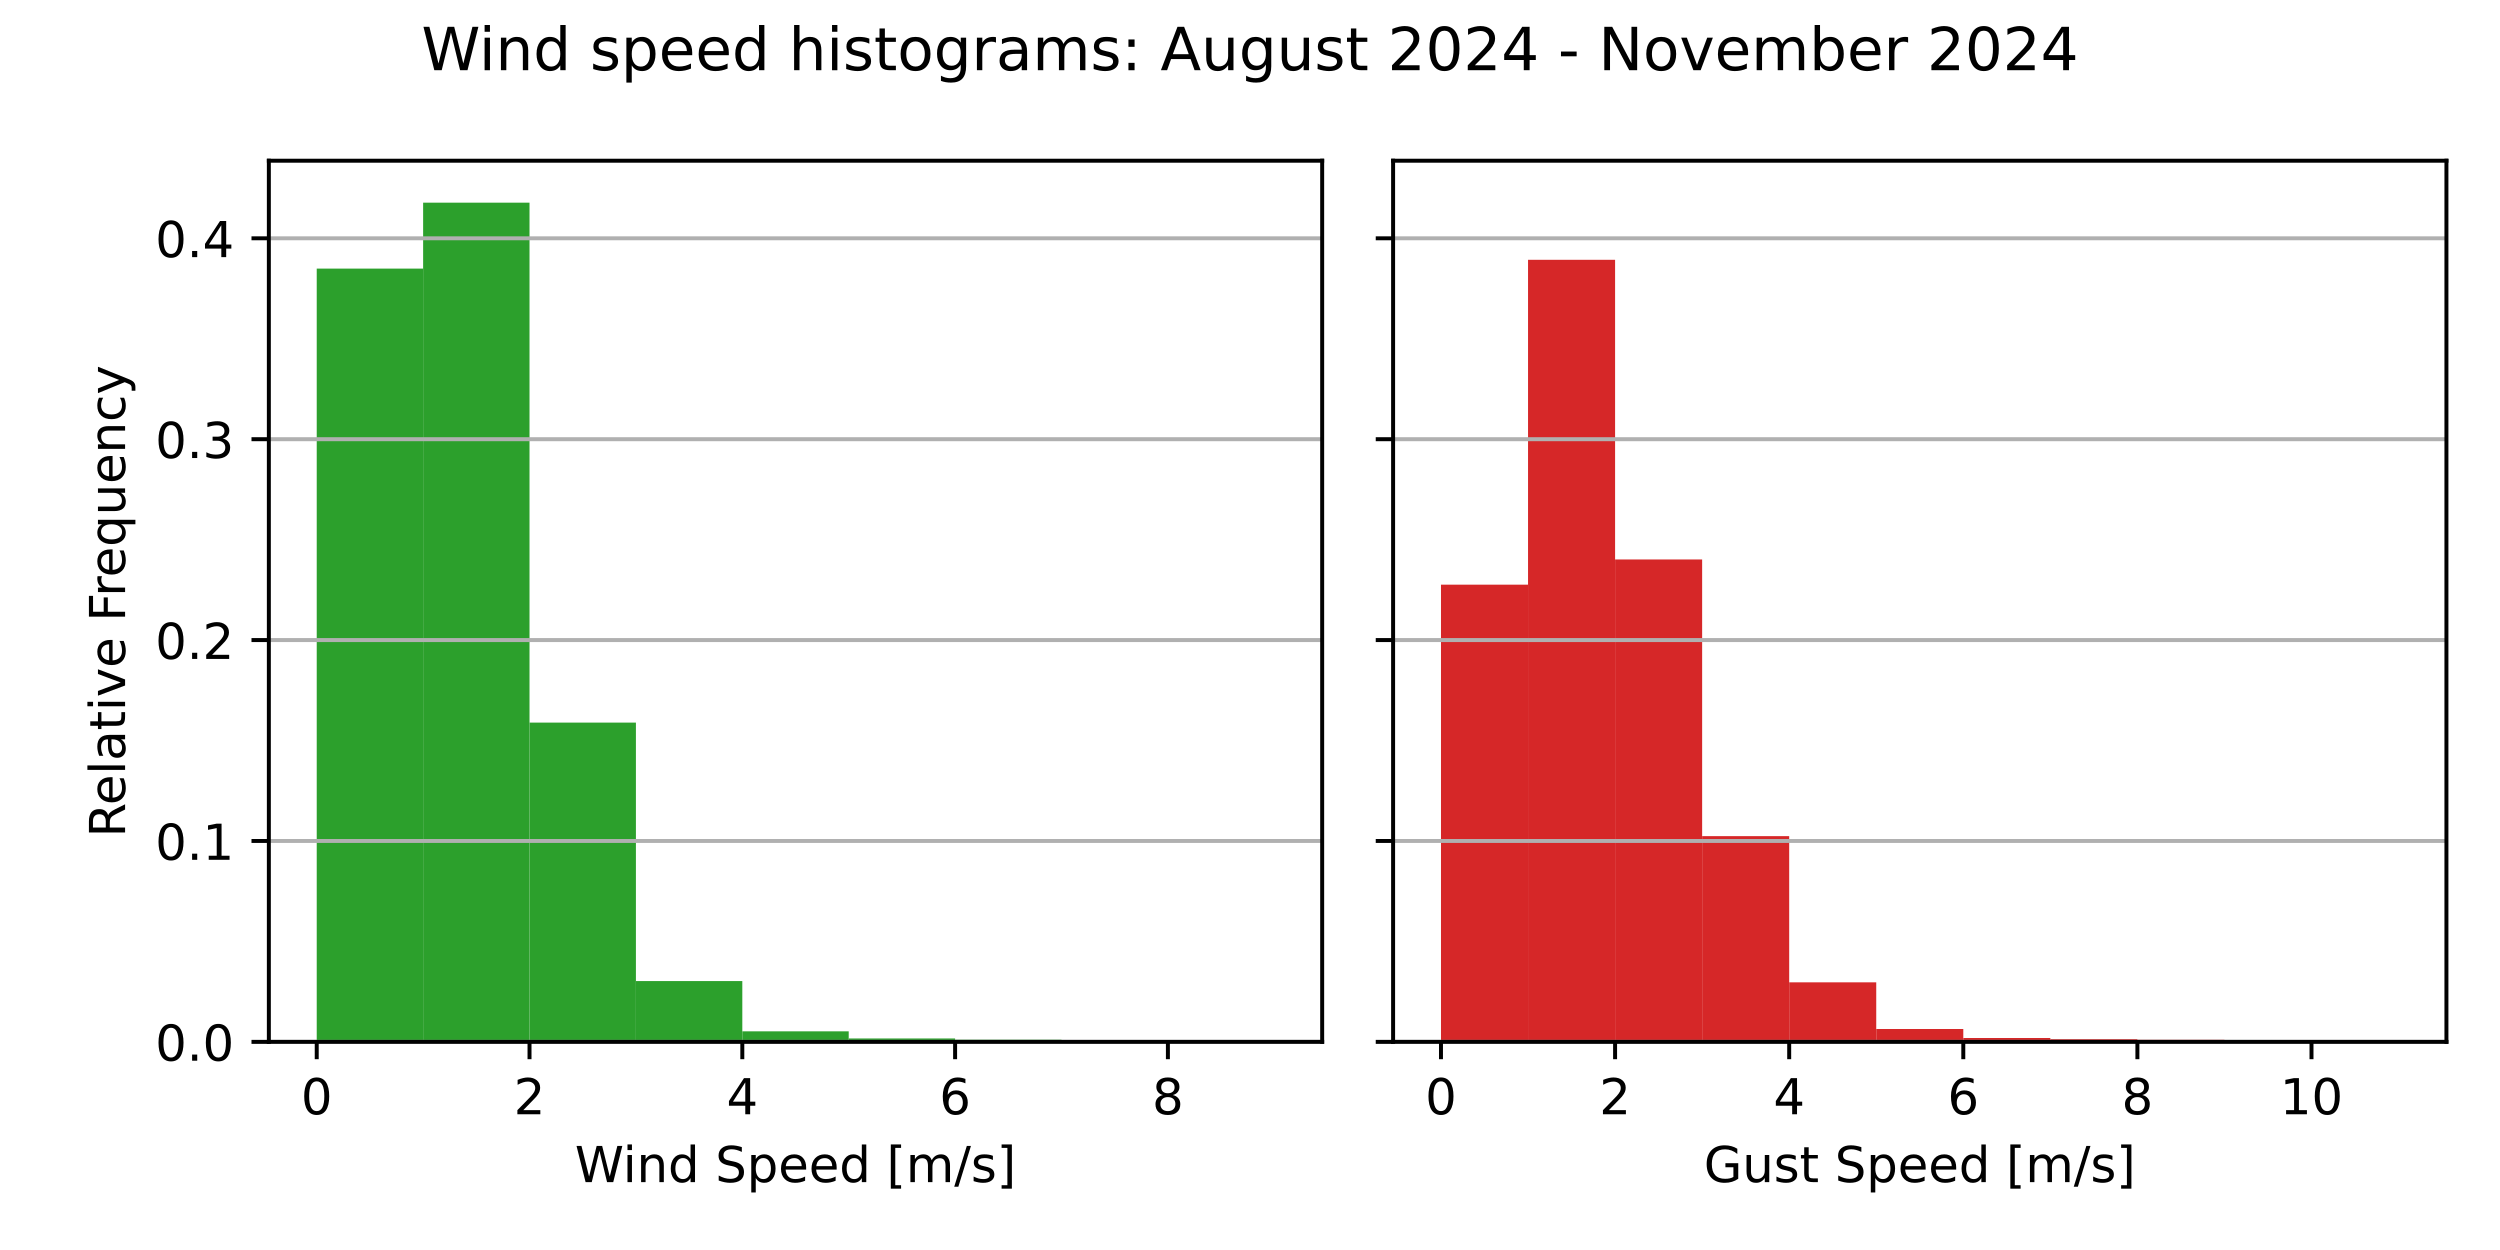
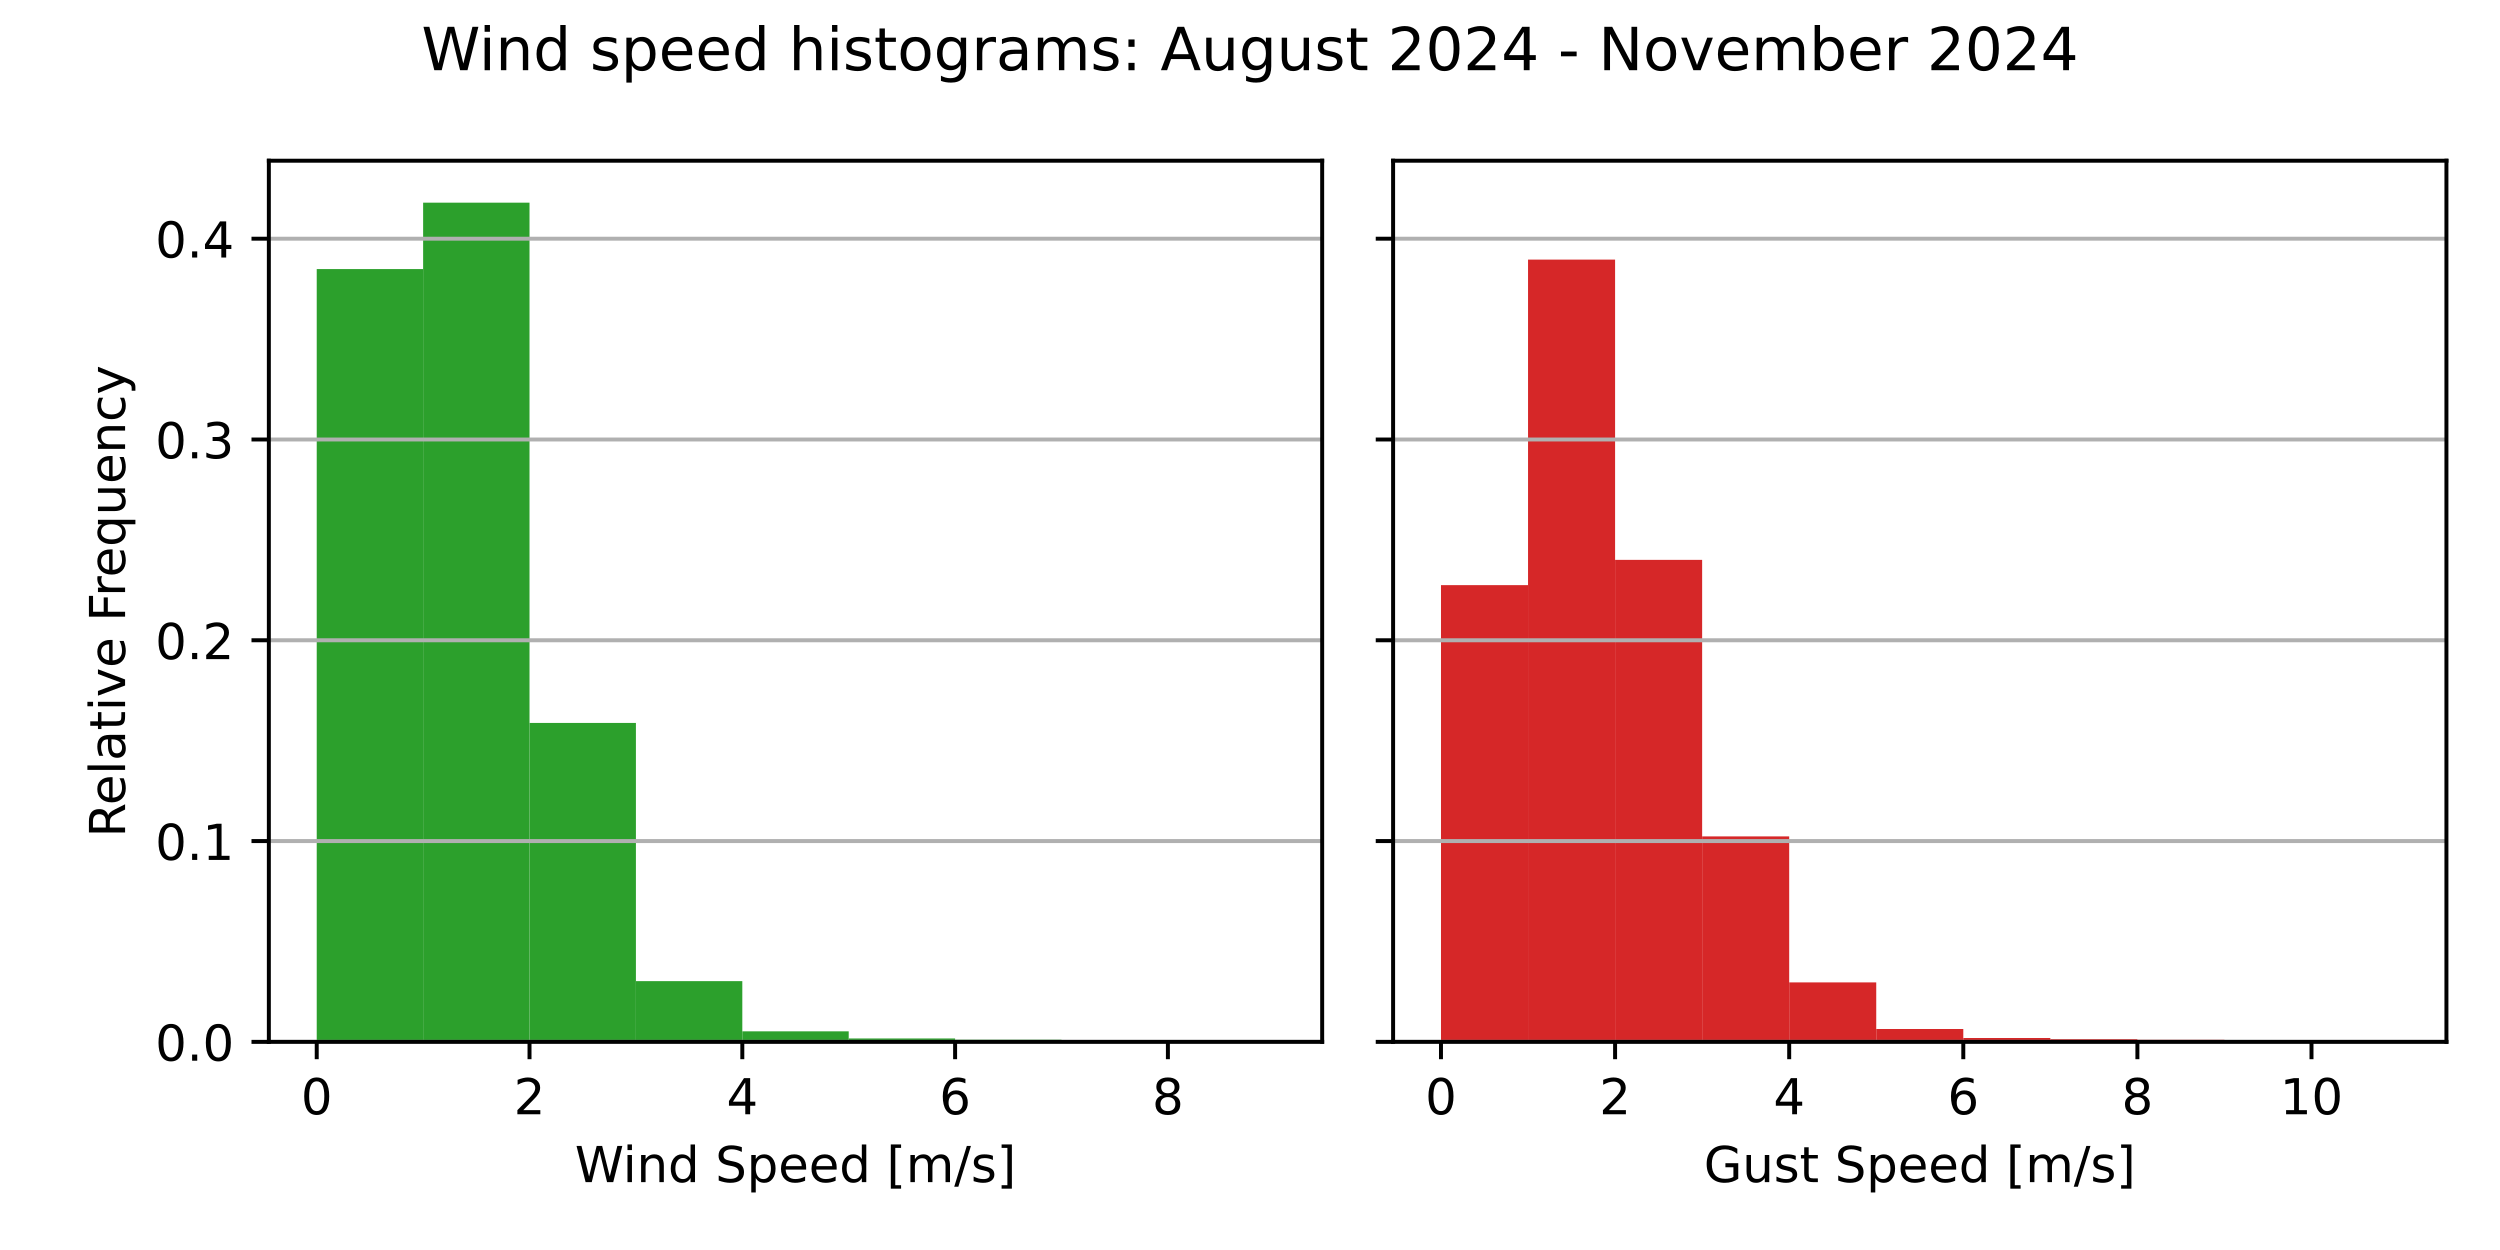
<svg xmlns="http://www.w3.org/2000/svg" xmlns:xlink="http://www.w3.org/1999/xlink" width="504pt" height="252pt" viewBox="0 0 504 252" version="1.1">
  <defs>
    <style type="text/css">*{stroke-linejoin: round; stroke-linecap: butt}</style>
  </defs>
  <g id="figure_1">
    <g id="patch_1">
      <path d="M 0 252  L 504 252  L 504 0  L 0 0  z " style="fill: #ffffff" />
    </g>
    <g id="axes_1">
      <g id="patch_2">
        <path d="M 54.2 210.04  L 266.55 210.04  L 266.55 32.4  L 54.2 32.4  z " style="fill: #ffffff" />
      </g>
      <g id="patch_3">
-         <path d="M 63.852 210.04  L 85.302 210.04  L 85.302 54.144  L 63.852 54.144  z " clip-path="url(#pe7a7f7311e)" style="fill: #2ca02c" />
+         <path d="M 63.852 210.04  L 85.302 210.04  L 85.302 54.25  L 63.852 54.25  z " clip-path="url(#p943db7f5d7)" style="fill: #2ca02c" />
      </g>
      <g id="patch_4">
-         <path d="M 85.302 210.04  L 106.751 210.04  L 106.751 40.859  L 85.302 40.859  z " clip-path="url(#pe7a7f7311e)" style="fill: #2ca02c" />
+         <path d="M 85.302 210.04  L 106.751 210.04  L 106.751 40.859  L 85.302 40.859  z " clip-path="url(#p943db7f5d7)" style="fill: #2ca02c" />
      </g>
      <g id="patch_5">
-         <path d="M 106.751 210.04  L 128.201 210.04  L 128.201 145.674  L 106.751 145.674  z " clip-path="url(#pe7a7f7311e)" style="fill: #2ca02c" />
+         <path d="M 106.751 210.04  L 128.201 210.04  L 128.201 145.75  L 106.751 145.75  z " clip-path="url(#p943db7f5d7)" style="fill: #2ca02c" />
      </g>
      <g id="patch_6">
-         <path d="M 128.201 210.04  L 149.65 210.04  L 149.65 197.777  L 128.201 197.777  z " clip-path="url(#pe7a7f7311e)" style="fill: #2ca02c" />
+         <path d="M 128.201 210.04  L 149.65 210.04  L 149.65 197.791  L 128.201 197.791  z " clip-path="url(#p943db7f5d7)" style="fill: #2ca02c" />
      </g>
      <g id="patch_7">
-         <path d="M 149.65 210.04  L 171.1 210.04  L 171.1 207.92  L 149.65 207.92  z " clip-path="url(#pe7a7f7311e)" style="fill: #2ca02c" />
+         <path d="M 149.65 210.04  L 171.1 210.04  L 171.1 207.922  L 149.65 207.922  z " clip-path="url(#p943db7f5d7)" style="fill: #2ca02c" />
      </g>
      <g id="patch_8">
-         <path d="M 171.1 210.04  L 192.549 210.04  L 192.549 209.354  L 171.1 209.354  z " clip-path="url(#pe7a7f7311e)" style="fill: #2ca02c" />
+         <path d="M 171.1 210.04  L 192.549 210.04  L 192.549 209.354  L 171.1 209.354  z " clip-path="url(#p943db7f5d7)" style="fill: #2ca02c" />
      </g>
      <g id="patch_9">
-         <path d="M 192.549 210.04  L 213.999 210.04  L 213.999 209.613  L 192.549 209.613  z " clip-path="url(#pe7a7f7311e)" style="fill: #2ca02c" />
+         <path d="M 192.549 210.04  L 213.999 210.04  L 213.999 209.613  L 192.549 209.613  z " clip-path="url(#p943db7f5d7)" style="fill: #2ca02c" />
      </g>
      <g id="patch_10">
-         <path d="M 213.999 210.04  L 235.448 210.04  L 235.448 209.994  L 213.999 209.994  z " clip-path="url(#pe7a7f7311e)" style="fill: #2ca02c" />
+         <path d="M 213.999 210.04  L 235.448 210.04  L 235.448 209.994  L 213.999 209.994  z " clip-path="url(#p943db7f5d7)" style="fill: #2ca02c" />
      </g>
      <g id="patch_11">
-         <path d="M 235.448 210.04  L 256.898 210.04  L 256.898 210.025  L 235.448 210.025  z " clip-path="url(#pe7a7f7311e)" style="fill: #2ca02c" />
+         <path d="M 235.448 210.04  L 256.898 210.04  L 256.898 210.025  L 235.448 210.025  z " clip-path="url(#p943db7f5d7)" style="fill: #2ca02c" />
      </g>
      <g id="matplotlib.axis_1">
        <g id="xtick_1">
          <g id="line2d_1">
            <defs>
-               <path id="m5f40e96ccb" d="M 0 0  L 0 3.5  " style="stroke: #000000; stroke-width: 0.8" />
+               <path id="mc55451ad78" d="M 0 0  L 0 3.5  " style="stroke: #000000; stroke-width: 0.8" />
            </defs>
            <g>
-               <use xlink:href="#m5f40e96ccb" x="63.852" y="210.04" style="stroke: #000000; stroke-width: 0.8" />
+               <use xlink:href="#mc55451ad78" x="63.852" y="210.04" style="stroke: #000000; stroke-width: 0.8" />
            </g>
          </g>
          <g id="text_1">
            <g transform="translate(60.67102 224.6384) scale(0.1 -0.1)">
              <defs>
                <path id="DejaVuSans-30" d="M 2034 4250  Q 1547 4250 1301 3770  Q 1056 3291 1056 2328  Q 1056 1369 1301 889  Q 1547 409 2034 409  Q 2525 409 2770 889  Q 3016 1369 3016 2328  Q 3016 3291 2770 3770  Q 2525 4250 2034 4250  z M 2034 4750  Q 2819 4750 3233 4129  Q 3647 3509 3647 2328  Q 3647 1150 3233 529  Q 2819 -91 2034 -91  Q 1250 -91 836 529  Q 422 1150 422 2328  Q 422 3509 836 4129  Q 1250 4750 2034 4750  z " transform="scale(0.015625)" />
              </defs>
              <use xlink:href="#DejaVuSans-30" />
            </g>
          </g>
        </g>
        <g id="xtick_2">
          <g id="line2d_2">
            <g>
-               <use xlink:href="#m5f40e96ccb" x="106.751" y="210.04" style="stroke: #000000; stroke-width: 0.8" />
+               <use xlink:href="#mc55451ad78" x="106.751" y="210.04" style="stroke: #000000; stroke-width: 0.8" />
            </g>
          </g>
          <g id="text_2">
            <g transform="translate(103.57 224.6384) scale(0.1 -0.1)">
              <defs>
                <path id="DejaVuSans-32" d="M 1228 531  L 3431 531  L 3431 0  L 469 0  L 469 531  Q 828 903 1448 1529  Q 2069 2156 2228 2338  Q 2531 2678 2651 2914  Q 2772 3150 2772 3378  Q 2772 3750 2511 3984  Q 2250 4219 1831 4219  Q 1534 4219 1204 4116  Q 875 4013 500 3803  L 500 4441  Q 881 4594 1212 4672  Q 1544 4750 1819 4750  Q 2544 4750 2975 4387  Q 3406 4025 3406 3419  Q 3406 3131 3298 2873  Q 3191 2616 2906 2266  Q 2828 2175 2409 1742  Q 1991 1309 1228 531  z " transform="scale(0.015625)" />
              </defs>
              <use xlink:href="#DejaVuSans-32" />
            </g>
          </g>
        </g>
        <g id="xtick_3">
          <g id="line2d_3">
            <g>
-               <use xlink:href="#m5f40e96ccb" x="149.65" y="210.04" style="stroke: #000000; stroke-width: 0.8" />
+               <use xlink:href="#mc55451ad78" x="149.65" y="210.04" style="stroke: #000000; stroke-width: 0.8" />
            </g>
          </g>
          <g id="text_3">
            <g transform="translate(146.469 224.6384) scale(0.1 -0.1)">
              <defs>
                <path id="DejaVuSans-34" d="M 2419 4116  L 825 1625  L 2419 1625  L 2419 4116  z M 2253 4666  L 3047 4666  L 3047 1625  L 3713 1625  L 3713 1100  L 3047 1100  L 3047 0  L 2419 0  L 2419 1100  L 313 1100  L 313 1709  L 2253 4666  z " transform="scale(0.015625)" />
              </defs>
              <use xlink:href="#DejaVuSans-34" />
            </g>
          </g>
        </g>
        <g id="xtick_4">
          <g id="line2d_4">
            <g>
-               <use xlink:href="#m5f40e96ccb" x="192.549" y="210.04" style="stroke: #000000; stroke-width: 0.8" />
+               <use xlink:href="#mc55451ad78" x="192.549" y="210.04" style="stroke: #000000; stroke-width: 0.8" />
            </g>
          </g>
          <g id="text_4">
            <g transform="translate(189.368 224.6384) scale(0.1 -0.1)">
              <defs>
                <path id="DejaVuSans-36" d="M 2113 2584  Q 1688 2584 1439 2293  Q 1191 2003 1191 1497  Q 1191 994 1439 701  Q 1688 409 2113 409  Q 2538 409 2786 701  Q 3034 994 3034 1497  Q 3034 2003 2786 2293  Q 2538 2584 2113 2584  z M 3366 4563  L 3366 3988  Q 3128 4100 2886 4159  Q 2644 4219 2406 4219  Q 1781 4219 1451 3797  Q 1122 3375 1075 2522  Q 1259 2794 1537 2939  Q 1816 3084 2150 3084  Q 2853 3084 3261 2657  Q 3669 2231 3669 1497  Q 3669 778 3244 343  Q 2819 -91 2113 -91  Q 1303 -91 875 529  Q 447 1150 447 2328  Q 447 3434 972 4092  Q 1497 4750 2381 4750  Q 2619 4750 2861 4703  Q 3103 4656 3366 4563  z " transform="scale(0.015625)" />
              </defs>
              <use xlink:href="#DejaVuSans-36" />
            </g>
          </g>
        </g>
        <g id="xtick_5">
          <g id="line2d_5">
            <g>
-               <use xlink:href="#m5f40e96ccb" x="235.448" y="210.04" style="stroke: #000000; stroke-width: 0.8" />
+               <use xlink:href="#mc55451ad78" x="235.448" y="210.04" style="stroke: #000000; stroke-width: 0.8" />
            </g>
          </g>
          <g id="text_5">
            <g transform="translate(232.267 224.6384) scale(0.1 -0.1)">
              <defs>
                <path id="DejaVuSans-38" d="M 2034 2216  Q 1584 2216 1326 1975  Q 1069 1734 1069 1313  Q 1069 891 1326 650  Q 1584 409 2034 409  Q 2484 409 2743 651  Q 3003 894 3003 1313  Q 3003 1734 2745 1975  Q 2488 2216 2034 2216  z M 1403 2484  Q 997 2584 770 2862  Q 544 3141 544 3541  Q 544 4100 942 4425  Q 1341 4750 2034 4750  Q 2731 4750 3128 4425  Q 3525 4100 3525 3541  Q 3525 3141 3298 2862  Q 3072 2584 2669 2484  Q 3125 2378 3379 2068  Q 3634 1759 3634 1313  Q 3634 634 3220 271  Q 2806 -91 2034 -91  Q 1263 -91 848 271  Q 434 634 434 1313  Q 434 1759 690 2068  Q 947 2378 1403 2484  z M 1172 3481  Q 1172 3119 1398 2916  Q 1625 2713 2034 2713  Q 2441 2713 2670 2916  Q 2900 3119 2900 3481  Q 2900 3844 2670 4047  Q 2441 4250 2034 4250  Q 1625 4250 1398 4047  Q 1172 3844 1172 3481  z " transform="scale(0.015625)" />
              </defs>
              <use xlink:href="#DejaVuSans-38" />
            </g>
          </g>
        </g>
        <g id="text_6">
          <g transform="translate(115.8969 238.3166) scale(0.1 -0.1)">
            <defs>
              <path id="DejaVuSans-57" d="M 213 4666  L 850 4666  L 1831 722  L 2809 4666  L 3519 4666  L 4500 722  L 5478 4666  L 6119 4666  L 4947 0  L 4153 0  L 3169 4050  L 2175 0  L 1381 0  L 213 4666  z " transform="scale(0.015625)" />
              <path id="DejaVuSans-69" d="M 603 3500  L 1178 3500  L 1178 0  L 603 0  L 603 3500  z M 603 4863  L 1178 4863  L 1178 4134  L 603 4134  L 603 4863  z " transform="scale(0.015625)" />
              <path id="DejaVuSans-6e" d="M 3513 2113  L 3513 0  L 2938 0  L 2938 2094  Q 2938 2591 2744 2837  Q 2550 3084 2163 3084  Q 1697 3084 1428 2787  Q 1159 2491 1159 1978  L 1159 0  L 581 0  L 581 3500  L 1159 3500  L 1159 2956  Q 1366 3272 1645 3428  Q 1925 3584 2291 3584  Q 2894 3584 3203 3211  Q 3513 2838 3513 2113  z " transform="scale(0.015625)" />
              <path id="DejaVuSans-64" d="M 2906 2969  L 2906 4863  L 3481 4863  L 3481 0  L 2906 0  L 2906 525  Q 2725 213 2448 61  Q 2172 -91 1784 -91  Q 1150 -91 751 415  Q 353 922 353 1747  Q 353 2572 751 3078  Q 1150 3584 1784 3584  Q 2172 3584 2448 3432  Q 2725 3281 2906 2969  z M 947 1747  Q 947 1113 1208 752  Q 1469 391 1925 391  Q 2381 391 2643 752  Q 2906 1113 2906 1747  Q 2906 2381 2643 2742  Q 2381 3103 1925 3103  Q 1469 3103 1208 2742  Q 947 2381 947 1747  z " transform="scale(0.015625)" />
              <path id="DejaVuSans-20" transform="scale(0.015625)" />
              <path id="DejaVuSans-53" d="M 3425 4513  L 3425 3897  Q 3066 4069 2747 4153  Q 2428 4238 2131 4238  Q 1616 4238 1336 4038  Q 1056 3838 1056 3469  Q 1056 3159 1242 3001  Q 1428 2844 1947 2747  L 2328 2669  Q 3034 2534 3370 2195  Q 3706 1856 3706 1288  Q 3706 609 3251 259  Q 2797 -91 1919 -91  Q 1588 -91 1214 -16  Q 841 59 441 206  L 441 856  Q 825 641 1194 531  Q 1563 422 1919 422  Q 2459 422 2753 634  Q 3047 847 3047 1241  Q 3047 1584 2836 1778  Q 2625 1972 2144 2069  L 1759 2144  Q 1053 2284 737 2584  Q 422 2884 422 3419  Q 422 4038 858 4394  Q 1294 4750 2059 4750  Q 2388 4750 2728 4690  Q 3069 4631 3425 4513  z " transform="scale(0.015625)" />
              <path id="DejaVuSans-70" d="M 1159 525  L 1159 -1331  L 581 -1331  L 581 3500  L 1159 3500  L 1159 2969  Q 1341 3281 1617 3432  Q 1894 3584 2278 3584  Q 2916 3584 3314 3078  Q 3713 2572 3713 1747  Q 3713 922 3314 415  Q 2916 -91 2278 -91  Q 1894 -91 1617 61  Q 1341 213 1159 525  z M 3116 1747  Q 3116 2381 2855 2742  Q 2594 3103 2138 3103  Q 1681 3103 1420 2742  Q 1159 2381 1159 1747  Q 1159 1113 1420 752  Q 1681 391 2138 391  Q 2594 391 2855 752  Q 3116 1113 3116 1747  z " transform="scale(0.015625)" />
              <path id="DejaVuSans-65" d="M 3597 1894  L 3597 1613  L 953 1613  Q 991 1019 1311 708  Q 1631 397 2203 397  Q 2534 397 2845 478  Q 3156 559 3463 722  L 3463 178  Q 3153 47 2828 -22  Q 2503 -91 2169 -91  Q 1331 -91 842 396  Q 353 884 353 1716  Q 353 2575 817 3079  Q 1281 3584 2069 3584  Q 2775 3584 3186 3129  Q 3597 2675 3597 1894  z M 3022 2063  Q 3016 2534 2758 2815  Q 2500 3097 2075 3097  Q 1594 3097 1305 2825  Q 1016 2553 972 2059  L 3022 2063  z " transform="scale(0.015625)" />
              <path id="DejaVuSans-5b" d="M 550 4863  L 1875 4863  L 1875 4416  L 1125 4416  L 1125 -397  L 1875 -397  L 1875 -844  L 550 -844  L 550 4863  z " transform="scale(0.015625)" />
              <path id="DejaVuSans-6d" d="M 3328 2828  Q 3544 3216 3844 3400  Q 4144 3584 4550 3584  Q 5097 3584 5394 3201  Q 5691 2819 5691 2113  L 5691 0  L 5113 0  L 5113 2094  Q 5113 2597 4934 2840  Q 4756 3084 4391 3084  Q 3944 3084 3684 2787  Q 3425 2491 3425 1978  L 3425 0  L 2847 0  L 2847 2094  Q 2847 2600 2669 2842  Q 2491 3084 2119 3084  Q 1678 3084 1418 2786  Q 1159 2488 1159 1978  L 1159 0  L 581 0  L 581 3500  L 1159 3500  L 1159 2956  Q 1356 3278 1631 3431  Q 1906 3584 2284 3584  Q 2666 3584 2933 3390  Q 3200 3197 3328 2828  z " transform="scale(0.015625)" />
              <path id="DejaVuSans-2f" d="M 1625 4666  L 2156 4666  L 531 -594  L 0 -594  L 1625 4666  z " transform="scale(0.015625)" />
              <path id="DejaVuSans-73" d="M 2834 3397  L 2834 2853  Q 2591 2978 2328 3040  Q 2066 3103 1784 3103  Q 1356 3103 1142 2972  Q 928 2841 928 2578  Q 928 2378 1081 2264  Q 1234 2150 1697 2047  L 1894 2003  Q 2506 1872 2764 1633  Q 3022 1394 3022 966  Q 3022 478 2636 193  Q 2250 -91 1575 -91  Q 1294 -91 989 -36  Q 684 19 347 128  L 347 722  Q 666 556 975 473  Q 1284 391 1588 391  Q 1994 391 2212 530  Q 2431 669 2431 922  Q 2431 1156 2273 1281  Q 2116 1406 1581 1522  L 1381 1569  Q 847 1681 609 1914  Q 372 2147 372 2553  Q 372 3047 722 3315  Q 1072 3584 1716 3584  Q 2034 3584 2315 3537  Q 2597 3491 2834 3397  z " transform="scale(0.015625)" />
              <path id="DejaVuSans-5d" d="M 1947 4863  L 1947 -844  L 622 -844  L 622 -397  L 1369 -397  L 1369 4416  L 622 4416  L 622 4863  L 1947 4863  z " transform="scale(0.015625)" />
            </defs>
            <use xlink:href="#DejaVuSans-57" />
            <use xlink:href="#DejaVuSans-69" x="96.627" />
            <use xlink:href="#DejaVuSans-6e" x="124.41" />
            <use xlink:href="#DejaVuSans-64" x="187.789" />
            <use xlink:href="#DejaVuSans-20" x="251.266" />
            <use xlink:href="#DejaVuSans-53" x="283.053" />
            <use xlink:href="#DejaVuSans-70" x="346.529" />
            <use xlink:href="#DejaVuSans-65" x="410.006" />
            <use xlink:href="#DejaVuSans-65" x="471.529" />
            <use xlink:href="#DejaVuSans-64" x="533.053" />
            <use xlink:href="#DejaVuSans-20" x="596.529" />
            <use xlink:href="#DejaVuSans-5b" x="628.316" />
            <use xlink:href="#DejaVuSans-6d" x="667.33" />
            <use xlink:href="#DejaVuSans-2f" x="764.742" />
            <use xlink:href="#DejaVuSans-73" x="798.434" />
            <use xlink:href="#DejaVuSans-5d" x="850.533" />
          </g>
        </g>
      </g>
      <g id="matplotlib.axis_2">
        <g id="ytick_1">
          <g id="line2d_6">
-             <path d="M 54.2 210.04  L 266.55 210.04  " clip-path="url(#pe7a7f7311e)" style="fill: none; stroke: #b0b0b0; stroke-width: 0.8; stroke-linecap: square" />
+             <path d="M 54.2 210.04  L 266.55 210.04  " clip-path="url(#p943db7f5d7)" style="fill: none; stroke: #b0b0b0; stroke-width: 0.8; stroke-linecap: square" />
          </g>
          <g id="line2d_7">
            <defs>
-               <path id="m7d581361a6" d="M 0 0  L -3.5 0  " style="stroke: #000000; stroke-width: 0.8" />
+               <path id="m60666be304" d="M 0 0  L -3.5 0  " style="stroke: #000000; stroke-width: 0.8" />
            </defs>
            <g>
-               <use xlink:href="#m7d581361a6" x="54.2" y="210.04" style="stroke: #000000; stroke-width: 0.8" />
+               <use xlink:href="#m60666be304" x="54.2" y="210.04" style="stroke: #000000; stroke-width: 0.8" />
            </g>
          </g>
          <g id="text_7">
            <g transform="translate(31.29688 213.8392) scale(0.1 -0.1)">
              <defs>
                <path id="DejaVuSans-2e" d="M 684 794  L 1344 794  L 1344 0  L 684 0  L 684 794  z " transform="scale(0.015625)" />
              </defs>
              <use xlink:href="#DejaVuSans-30" />
              <use xlink:href="#DejaVuSans-2e" x="63.623" />
              <use xlink:href="#DejaVuSans-30" x="95.41" />
            </g>
          </g>
        </g>
        <g id="ytick_2">
          <g id="line2d_8">
-             <path d="M 54.2 169.54  L 266.55 169.54  " clip-path="url(#pe7a7f7311e)" style="fill: none; stroke: #b0b0b0; stroke-width: 0.8; stroke-linecap: square" />
+             <path d="M 54.2 169.56  L 266.55 169.56  " clip-path="url(#p943db7f5d7)" style="fill: none; stroke: #b0b0b0; stroke-width: 0.8; stroke-linecap: square" />
          </g>
          <g id="line2d_9">
            <g>
-               <use xlink:href="#m7d581361a6" x="54.2" y="169.54" style="stroke: #000000; stroke-width: 0.8" />
+               <use xlink:href="#m60666be304" x="54.2" y="169.56" style="stroke: #000000; stroke-width: 0.8" />
            </g>
          </g>
          <g id="text_8">
-             <g transform="translate(31.29688 173.3392) scale(0.1 -0.1)">
+             <g transform="translate(31.29688 173.3592) scale(0.1 -0.1)">
              <defs>
                <path id="DejaVuSans-31" d="M 794 531  L 1825 531  L 1825 4091  L 703 3866  L 703 4441  L 1819 4666  L 2450 4666  L 2450 531  L 3481 531  L 3481 0  L 794 0  L 794 531  z " transform="scale(0.015625)" />
              </defs>
              <use xlink:href="#DejaVuSans-30" />
              <use xlink:href="#DejaVuSans-2e" x="63.623" />
              <use xlink:href="#DejaVuSans-31" x="95.41" />
            </g>
          </g>
        </g>
        <g id="ytick_3">
          <g id="line2d_10">
-             <path d="M 54.2 129.04  L 266.55 129.04  " clip-path="url(#pe7a7f7311e)" style="fill: none; stroke: #b0b0b0; stroke-width: 0.8; stroke-linecap: square" />
+             <path d="M 54.2 129.08  L 266.55 129.08  " clip-path="url(#p943db7f5d7)" style="fill: none; stroke: #b0b0b0; stroke-width: 0.8; stroke-linecap: square" />
          </g>
          <g id="line2d_11">
            <g>
-               <use xlink:href="#m7d581361a6" x="54.2" y="129.04" style="stroke: #000000; stroke-width: 0.8" />
+               <use xlink:href="#m60666be304" x="54.2" y="129.08" style="stroke: #000000; stroke-width: 0.8" />
            </g>
          </g>
          <g id="text_9">
-             <g transform="translate(31.29688 132.8392) scale(0.1 -0.1)">
+             <g transform="translate(31.29688 132.8792) scale(0.1 -0.1)">
              <use xlink:href="#DejaVuSans-30" />
              <use xlink:href="#DejaVuSans-2e" x="63.623" />
              <use xlink:href="#DejaVuSans-32" x="95.41" />
            </g>
          </g>
        </g>
        <g id="ytick_4">
          <g id="line2d_12">
-             <path d="M 54.2 88.54  L 266.55 88.54  " clip-path="url(#pe7a7f7311e)" style="fill: none; stroke: #b0b0b0; stroke-width: 0.8; stroke-linecap: square" />
+             <path d="M 54.2 88.6  L 266.55 88.6  " clip-path="url(#p943db7f5d7)" style="fill: none; stroke: #b0b0b0; stroke-width: 0.8; stroke-linecap: square" />
          </g>
          <g id="line2d_13">
            <g>
-               <use xlink:href="#m7d581361a6" x="54.2" y="88.54" style="stroke: #000000; stroke-width: 0.8" />
+               <use xlink:href="#m60666be304" x="54.2" y="88.6" style="stroke: #000000; stroke-width: 0.8" />
            </g>
          </g>
          <g id="text_10">
-             <g transform="translate(31.29688 92.33917) scale(0.1 -0.1)">
+             <g transform="translate(31.29688 92.39914) scale(0.1 -0.1)">
              <defs>
                <path id="DejaVuSans-33" d="M 2597 2516  Q 3050 2419 3304 2112  Q 3559 1806 3559 1356  Q 3559 666 3084 287  Q 2609 -91 1734 -91  Q 1441 -91 1130 -33  Q 819 25 488 141  L 488 750  Q 750 597 1062 519  Q 1375 441 1716 441  Q 2309 441 2620 675  Q 2931 909 2931 1356  Q 2931 1769 2642 2001  Q 2353 2234 1838 2234  L 1294 2234  L 1294 2753  L 1863 2753  Q 2328 2753 2575 2939  Q 2822 3125 2822 3475  Q 2822 3834 2567 4026  Q 2313 4219 1838 4219  Q 1578 4219 1281 4162  Q 984 4106 628 3988  L 628 4550  Q 988 4650 1302 4700  Q 1616 4750 1894 4750  Q 2613 4750 3031 4423  Q 3450 4097 3450 3541  Q 3450 3153 3228 2886  Q 3006 2619 2597 2516  z " transform="scale(0.015625)" />
              </defs>
              <use xlink:href="#DejaVuSans-30" />
              <use xlink:href="#DejaVuSans-2e" x="63.623" />
              <use xlink:href="#DejaVuSans-33" x="95.41" />
            </g>
          </g>
        </g>
        <g id="ytick_5">
          <g id="line2d_14">
-             <path d="M 54.2 48.04  L 266.55 48.04  " clip-path="url(#pe7a7f7311e)" style="fill: none; stroke: #b0b0b0; stroke-width: 0.8; stroke-linecap: square" />
+             <path d="M 54.2 48.12  L 266.55 48.12  " clip-path="url(#p943db7f5d7)" style="fill: none; stroke: #b0b0b0; stroke-width: 0.8; stroke-linecap: square" />
          </g>
          <g id="line2d_15">
            <g>
-               <use xlink:href="#m7d581361a6" x="54.2" y="48.04" style="stroke: #000000; stroke-width: 0.8" />
+               <use xlink:href="#m60666be304" x="54.2" y="48.12" style="stroke: #000000; stroke-width: 0.8" />
            </g>
          </g>
          <g id="text_11">
-             <g transform="translate(31.29688 51.83915) scale(0.1 -0.1)">
+             <g transform="translate(31.29688 51.91911) scale(0.1 -0.1)">
              <use xlink:href="#DejaVuSans-30" />
              <use xlink:href="#DejaVuSans-2e" x="63.623" />
              <use xlink:href="#DejaVuSans-34" x="95.41" />
            </g>
          </g>
        </g>
        <g id="text_12">
          <g transform="translate(25.21719 168.8028) rotate(-90) scale(0.1 -0.1)">
            <defs>
              <path id="DejaVuSans-52" d="M 2841 2188  Q 3044 2119 3236 1894  Q 3428 1669 3622 1275  L 4263 0  L 3584 0  L 2988 1197  Q 2756 1666 2539 1819  Q 2322 1972 1947 1972  L 1259 1972  L 1259 0  L 628 0  L 628 4666  L 2053 4666  Q 2853 4666 3247 4331  Q 3641 3997 3641 3322  Q 3641 2881 3436 2590  Q 3231 2300 2841 2188  z M 1259 4147  L 1259 2491  L 2053 2491  Q 2509 2491 2742 2702  Q 2975 2913 2975 3322  Q 2975 3731 2742 3939  Q 2509 4147 2053 4147  L 1259 4147  z " transform="scale(0.015625)" />
              <path id="DejaVuSans-6c" d="M 603 4863  L 1178 4863  L 1178 0  L 603 0  L 603 4863  z " transform="scale(0.015625)" />
              <path id="DejaVuSans-61" d="M 2194 1759  Q 1497 1759 1228 1600  Q 959 1441 959 1056  Q 959 750 1161 570  Q 1363 391 1709 391  Q 2188 391 2477 730  Q 2766 1069 2766 1631  L 2766 1759  L 2194 1759  z M 3341 1997  L 3341 0  L 2766 0  L 2766 531  Q 2569 213 2275 61  Q 1981 -91 1556 -91  Q 1019 -91 701 211  Q 384 513 384 1019  Q 384 1609 779 1909  Q 1175 2209 1959 2209  L 2766 2209  L 2766 2266  Q 2766 2663 2505 2880  Q 2244 3097 1772 3097  Q 1472 3097 1187 3025  Q 903 2953 641 2809  L 641 3341  Q 956 3463 1253 3523  Q 1550 3584 1831 3584  Q 2591 3584 2966 3190  Q 3341 2797 3341 1997  z " transform="scale(0.015625)" />
              <path id="DejaVuSans-74" d="M 1172 4494  L 1172 3500  L 2356 3500  L 2356 3053  L 1172 3053  L 1172 1153  Q 1172 725 1289 603  Q 1406 481 1766 481  L 2356 481  L 2356 0  L 1766 0  Q 1100 0 847 248  Q 594 497 594 1153  L 594 3053  L 172 3053  L 172 3500  L 594 3500  L 594 4494  L 1172 4494  z " transform="scale(0.015625)" />
              <path id="DejaVuSans-76" d="M 191 3500  L 800 3500  L 1894 563  L 2988 3500  L 3597 3500  L 2284 0  L 1503 0  L 191 3500  z " transform="scale(0.015625)" />
              <path id="DejaVuSans-46" d="M 628 4666  L 3309 4666  L 3309 4134  L 1259 4134  L 1259 2759  L 3109 2759  L 3109 2228  L 1259 2228  L 1259 0  L 628 0  L 628 4666  z " transform="scale(0.015625)" />
              <path id="DejaVuSans-72" d="M 2631 2963  Q 2534 3019 2420 3045  Q 2306 3072 2169 3072  Q 1681 3072 1420 2755  Q 1159 2438 1159 1844  L 1159 0  L 581 0  L 581 3500  L 1159 3500  L 1159 2956  Q 1341 3275 1631 3429  Q 1922 3584 2338 3584  Q 2397 3584 2469 3576  Q 2541 3569 2628 3553  L 2631 2963  z " transform="scale(0.015625)" />
              <path id="DejaVuSans-71" d="M 947 1747  Q 947 1113 1208 752  Q 1469 391 1925 391  Q 2381 391 2643 752  Q 2906 1113 2906 1747  Q 2906 2381 2643 2742  Q 2381 3103 1925 3103  Q 1469 3103 1208 2742  Q 947 2381 947 1747  z M 2906 525  Q 2725 213 2448 61  Q 2172 -91 1784 -91  Q 1150 -91 751 415  Q 353 922 353 1747  Q 353 2572 751 3078  Q 1150 3584 1784 3584  Q 2172 3584 2448 3432  Q 2725 3281 2906 2969  L 2906 3500  L 3481 3500  L 3481 -1331  L 2906 -1331  L 2906 525  z " transform="scale(0.015625)" />
              <path id="DejaVuSans-75" d="M 544 1381  L 544 3500  L 1119 3500  L 1119 1403  Q 1119 906 1312 657  Q 1506 409 1894 409  Q 2359 409 2629 706  Q 2900 1003 2900 1516  L 2900 3500  L 3475 3500  L 3475 0  L 2900 0  L 2900 538  Q 2691 219 2414 64  Q 2138 -91 1772 -91  Q 1169 -91 856 284  Q 544 659 544 1381  z M 1991 3584  L 1991 3584  z " transform="scale(0.015625)" />
              <path id="DejaVuSans-63" d="M 3122 3366  L 3122 2828  Q 2878 2963 2633 3030  Q 2388 3097 2138 3097  Q 1578 3097 1268 2742  Q 959 2388 959 1747  Q 959 1106 1268 751  Q 1578 397 2138 397  Q 2388 397 2633 464  Q 2878 531 3122 666  L 3122 134  Q 2881 22 2623 -34  Q 2366 -91 2075 -91  Q 1284 -91 818 406  Q 353 903 353 1747  Q 353 2603 823 3093  Q 1294 3584 2113 3584  Q 2378 3584 2631 3529  Q 2884 3475 3122 3366  z " transform="scale(0.015625)" />
              <path id="DejaVuSans-79" d="M 2059 -325  Q 1816 -950 1584 -1140  Q 1353 -1331 966 -1331  L 506 -1331  L 506 -850  L 844 -850  Q 1081 -850 1212 -737  Q 1344 -625 1503 -206  L 1606 56  L 191 3500  L 800 3500  L 1894 763  L 2988 3500  L 3597 3500  L 2059 -325  z " transform="scale(0.015625)" />
            </defs>
            <use xlink:href="#DejaVuSans-52" />
            <use xlink:href="#DejaVuSans-65" x="64.982" />
            <use xlink:href="#DejaVuSans-6c" x="126.506" />
            <use xlink:href="#DejaVuSans-61" x="154.289" />
            <use xlink:href="#DejaVuSans-74" x="215.568" />
            <use xlink:href="#DejaVuSans-69" x="254.777" />
            <use xlink:href="#DejaVuSans-76" x="282.561" />
            <use xlink:href="#DejaVuSans-65" x="341.74" />
            <use xlink:href="#DejaVuSans-20" x="403.264" />
            <use xlink:href="#DejaVuSans-46" x="435.051" />
            <use xlink:href="#DejaVuSans-72" x="485.32" />
            <use xlink:href="#DejaVuSans-65" x="524.184" />
            <use xlink:href="#DejaVuSans-71" x="585.707" />
            <use xlink:href="#DejaVuSans-75" x="649.184" />
            <use xlink:href="#DejaVuSans-65" x="712.562" />
            <use xlink:href="#DejaVuSans-6e" x="774.086" />
            <use xlink:href="#DejaVuSans-63" x="837.465" />
            <use xlink:href="#DejaVuSans-79" x="892.445" />
          </g>
        </g>
      </g>
      <g id="patch_12">
        <path d="M 54.2 210.04  L 54.2 32.4  " style="fill: none; stroke: #000000; stroke-width: 0.8; stroke-linejoin: miter; stroke-linecap: square" />
      </g>
      <g id="patch_13">
        <path d="M 266.55 210.04  L 266.55 32.4  " style="fill: none; stroke: #000000; stroke-width: 0.8; stroke-linejoin: miter; stroke-linecap: square" />
      </g>
      <g id="patch_14">
        <path d="M 54.2 210.04  L 266.55 210.04  " style="fill: none; stroke: #000000; stroke-width: 0.8; stroke-linejoin: miter; stroke-linecap: square" />
      </g>
      <g id="patch_15">
        <path d="M 54.2 32.4  L 266.55 32.4  " style="fill: none; stroke: #000000; stroke-width: 0.8; stroke-linejoin: miter; stroke-linecap: square" />
      </g>
    </g>
    <g id="axes_2">
      <g id="patch_16">
        <path d="M 280.85 210.04  L 493.2 210.04  L 493.2 32.4  L 280.85 32.4  z " style="fill: #ffffff" />
      </g>
      <g id="patch_17">
-         <path d="M 290.502 210.04  L 308.052 210.04  L 308.052 117.869  L 290.502 117.869  z " clip-path="url(#p47630e9655)" style="fill: #d62728" />
+         <path d="M 290.502 210.04  L 308.052 210.04  L 308.052 117.962  L 290.502 117.962  z " clip-path="url(#pa07c47c32d)" style="fill: #d62728" />
      </g>
      <g id="patch_18">
-         <path d="M 308.052 210.04  L 325.601 210.04  L 325.601 52.375  L 308.052 52.375  z " clip-path="url(#p47630e9655)" style="fill: #d62728" />
+         <path d="M 308.052 210.04  L 325.601 210.04  L 325.601 52.331  L 308.052 52.331  z " clip-path="url(#pa07c47c32d)" style="fill: #d62728" />
      </g>
      <g id="patch_19">
-         <path d="M 325.601 210.04  L 343.151 210.04  L 343.151 112.79  L 325.601 112.79  z " clip-path="url(#p47630e9655)" style="fill: #d62728" />
+         <path d="M 325.601 210.04  L 343.151 210.04  L 343.151 112.873  L 325.601 112.873  z " clip-path="url(#pa07c47c32d)" style="fill: #d62728" />
      </g>
      <g id="patch_20">
-         <path d="M 343.151 210.04  L 360.701 210.04  L 360.701 168.568  L 343.151 168.568  z " clip-path="url(#p47630e9655)" style="fill: #d62728" />
+         <path d="M 343.151 210.04  L 360.701 210.04  L 360.701 168.617  L 343.151 168.617  z " clip-path="url(#pa07c47c32d)" style="fill: #d62728" />
      </g>
      <g id="patch_21">
-         <path d="M 360.701 210.04  L 378.25 210.04  L 378.25 198.036  L 360.701 198.036  z " clip-path="url(#p47630e9655)" style="fill: #d62728" />
+         <path d="M 360.701 210.04  L 378.25 210.04  L 378.25 198.05  L 360.701 198.05  z " clip-path="url(#pa07c47c32d)" style="fill: #d62728" />
      </g>
      <g id="patch_22">
-         <path d="M 378.25 210.04  L 395.8 210.04  L 395.8 207.447  L 378.25 207.447  z " clip-path="url(#p47630e9655)" style="fill: #d62728" />
+         <path d="M 378.25 210.04  L 395.8 210.04  L 395.8 207.45  L 378.25 207.45  z " clip-path="url(#pa07c47c32d)" style="fill: #d62728" />
      </g>
      <g id="patch_23">
-         <path d="M 395.8 210.04  L 413.349 210.04  L 413.349 209.262  L 395.8 209.262  z " clip-path="url(#p47630e9655)" style="fill: #d62728" />
+         <path d="M 395.8 210.04  L 413.349 210.04  L 413.349 209.263  L 395.8 209.263  z " clip-path="url(#pa07c47c32d)" style="fill: #d62728" />
      </g>
      <g id="patch_24">
-         <path d="M 413.349 210.04  L 430.899 210.04  L 430.899 209.506  L 413.349 209.506  z " clip-path="url(#p47630e9655)" style="fill: #d62728" />
+         <path d="M 413.349 210.04  L 430.899 210.04  L 430.899 209.507  L 413.349 209.507  z " clip-path="url(#pa07c47c32d)" style="fill: #d62728" />
      </g>
      <g id="patch_25">
-         <path d="M 430.899 210.04  L 448.449 210.04  L 448.449 209.628  L 430.899 209.628  z " clip-path="url(#p47630e9655)" style="fill: #d62728" />
+         <path d="M 430.899 210.04  L 448.449 210.04  L 448.449 209.629  L 430.899 209.629  z " clip-path="url(#pa07c47c32d)" style="fill: #d62728" />
      </g>
      <g id="patch_26">
-         <path d="M 448.449 210.04  L 465.998 210.04  L 465.998 209.948  L 448.449 209.948  z " clip-path="url(#p47630e9655)" style="fill: #d62728" />
+         <path d="M 448.449 210.04  L 465.998 210.04  L 465.998 209.949  L 448.449 209.949  z " clip-path="url(#pa07c47c32d)" style="fill: #d62728" />
      </g>
      <g id="patch_27">
-         <path d="M 465.998 210.04  L 483.548 210.04  L 483.548 210.009  L 465.998 210.009  z " clip-path="url(#p47630e9655)" style="fill: #d62728" />
+         <path d="M 465.998 210.04  L 483.548 210.04  L 483.548 210.01  L 465.998 210.01  z " clip-path="url(#pa07c47c32d)" style="fill: #d62728" />
      </g>
      <g id="matplotlib.axis_3">
        <g id="xtick_6">
          <g id="line2d_16">
            <g>
-               <use xlink:href="#m5f40e96ccb" x="290.502" y="210.04" style="stroke: #000000; stroke-width: 0.8" />
+               <use xlink:href="#mc55451ad78" x="290.502" y="210.04" style="stroke: #000000; stroke-width: 0.8" />
            </g>
          </g>
          <g id="text_13">
            <g transform="translate(287.321 224.6384) scale(0.1 -0.1)">
              <use xlink:href="#DejaVuSans-30" />
            </g>
          </g>
        </g>
        <g id="xtick_7">
          <g id="line2d_17">
            <g>
-               <use xlink:href="#m5f40e96ccb" x="325.601" y="210.04" style="stroke: #000000; stroke-width: 0.8" />
+               <use xlink:href="#mc55451ad78" x="325.601" y="210.04" style="stroke: #000000; stroke-width: 0.8" />
            </g>
          </g>
          <g id="text_14">
            <g transform="translate(322.4202 224.6384) scale(0.1 -0.1)">
              <use xlink:href="#DejaVuSans-32" />
            </g>
          </g>
        </g>
        <g id="xtick_8">
          <g id="line2d_18">
            <g>
-               <use xlink:href="#m5f40e96ccb" x="360.701" y="210.04" style="stroke: #000000; stroke-width: 0.8" />
+               <use xlink:href="#mc55451ad78" x="360.701" y="210.04" style="stroke: #000000; stroke-width: 0.8" />
            </g>
          </g>
          <g id="text_15">
            <g transform="translate(357.5194 224.6384) scale(0.1 -0.1)">
              <use xlink:href="#DejaVuSans-34" />
            </g>
          </g>
        </g>
        <g id="xtick_9">
          <g id="line2d_19">
            <g>
-               <use xlink:href="#m5f40e96ccb" x="395.8" y="210.04" style="stroke: #000000; stroke-width: 0.8" />
+               <use xlink:href="#mc55451ad78" x="395.8" y="210.04" style="stroke: #000000; stroke-width: 0.8" />
            </g>
          </g>
          <g id="text_16">
            <g transform="translate(392.6185 224.6384) scale(0.1 -0.1)">
              <use xlink:href="#DejaVuSans-36" />
            </g>
          </g>
        </g>
        <g id="xtick_10">
          <g id="line2d_20">
            <g>
-               <use xlink:href="#m5f40e96ccb" x="430.899" y="210.04" style="stroke: #000000; stroke-width: 0.8" />
+               <use xlink:href="#mc55451ad78" x="430.899" y="210.04" style="stroke: #000000; stroke-width: 0.8" />
            </g>
          </g>
          <g id="text_17">
            <g transform="translate(427.7177 224.6384) scale(0.1 -0.1)">
              <use xlink:href="#DejaVuSans-38" />
            </g>
          </g>
        </g>
        <g id="xtick_11">
          <g id="line2d_21">
            <g>
-               <use xlink:href="#m5f40e96ccb" x="465.998" y="210.04" style="stroke: #000000; stroke-width: 0.8" />
+               <use xlink:href="#mc55451ad78" x="465.998" y="210.04" style="stroke: #000000; stroke-width: 0.8" />
            </g>
          </g>
          <g id="text_18">
            <g transform="translate(459.6356 224.6384) scale(0.1 -0.1)">
              <use xlink:href="#DejaVuSans-31" />
              <use xlink:href="#DejaVuSans-30" x="63.623" />
            </g>
          </g>
        </g>
        <g id="text_19">
          <g transform="translate(343.5023 238.3166) scale(0.1 -0.1)">
            <defs>
              <path id="DejaVuSans-47" d="M 3809 666  L 3809 1919  L 2778 1919  L 2778 2438  L 4434 2438  L 4434 434  Q 4069 175 3628 42  Q 3188 -91 2688 -91  Q 1594 -91 976 548  Q 359 1188 359 2328  Q 359 3472 976 4111  Q 1594 4750 2688 4750  Q 3144 4750 3555 4637  Q 3966 4525 4313 4306  L 4313 3634  Q 3963 3931 3569 4081  Q 3175 4231 2741 4231  Q 1884 4231 1454 3753  Q 1025 3275 1025 2328  Q 1025 1384 1454 906  Q 1884 428 2741 428  Q 3075 428 3337 486  Q 3600 544 3809 666  z " transform="scale(0.015625)" />
            </defs>
            <use xlink:href="#DejaVuSans-47" />
            <use xlink:href="#DejaVuSans-75" x="77.49" />
            <use xlink:href="#DejaVuSans-73" x="140.869" />
            <use xlink:href="#DejaVuSans-74" x="192.969" />
            <use xlink:href="#DejaVuSans-20" x="232.178" />
            <use xlink:href="#DejaVuSans-53" x="263.965" />
            <use xlink:href="#DejaVuSans-70" x="327.441" />
            <use xlink:href="#DejaVuSans-65" x="390.918" />
            <use xlink:href="#DejaVuSans-65" x="452.441" />
            <use xlink:href="#DejaVuSans-64" x="513.965" />
            <use xlink:href="#DejaVuSans-20" x="577.441" />
            <use xlink:href="#DejaVuSans-5b" x="609.229" />
            <use xlink:href="#DejaVuSans-6d" x="648.242" />
            <use xlink:href="#DejaVuSans-2f" x="745.654" />
            <use xlink:href="#DejaVuSans-73" x="779.346" />
            <use xlink:href="#DejaVuSans-5d" x="831.445" />
          </g>
        </g>
      </g>
      <g id="matplotlib.axis_4">
        <g id="ytick_6">
          <g id="line2d_22">
-             <path d="M 280.85 210.04  L 493.2 210.04  " clip-path="url(#p47630e9655)" style="fill: none; stroke: #b0b0b0; stroke-width: 0.8; stroke-linecap: square" />
+             <path d="M 280.85 210.04  L 493.2 210.04  " clip-path="url(#pa07c47c32d)" style="fill: none; stroke: #b0b0b0; stroke-width: 0.8; stroke-linecap: square" />
          </g>
          <g id="line2d_23">
            <g>
-               <use xlink:href="#m7d581361a6" x="280.85" y="210.04" style="stroke: #000000; stroke-width: 0.8" />
+               <use xlink:href="#m60666be304" x="280.85" y="210.04" style="stroke: #000000; stroke-width: 0.8" />
            </g>
          </g>
        </g>
        <g id="ytick_7">
          <g id="line2d_24">
-             <path d="M 280.85 169.54  L 493.2 169.54  " clip-path="url(#p47630e9655)" style="fill: none; stroke: #b0b0b0; stroke-width: 0.8; stroke-linecap: square" />
+             <path d="M 280.85 169.56  L 493.2 169.56  " clip-path="url(#pa07c47c32d)" style="fill: none; stroke: #b0b0b0; stroke-width: 0.8; stroke-linecap: square" />
          </g>
          <g id="line2d_25">
            <g>
-               <use xlink:href="#m7d581361a6" x="280.85" y="169.54" style="stroke: #000000; stroke-width: 0.8" />
+               <use xlink:href="#m60666be304" x="280.85" y="169.56" style="stroke: #000000; stroke-width: 0.8" />
            </g>
          </g>
        </g>
        <g id="ytick_8">
          <g id="line2d_26">
-             <path d="M 280.85 129.04  L 493.2 129.04  " clip-path="url(#p47630e9655)" style="fill: none; stroke: #b0b0b0; stroke-width: 0.8; stroke-linecap: square" />
+             <path d="M 280.85 129.08  L 493.2 129.08  " clip-path="url(#pa07c47c32d)" style="fill: none; stroke: #b0b0b0; stroke-width: 0.8; stroke-linecap: square" />
          </g>
          <g id="line2d_27">
            <g>
-               <use xlink:href="#m7d581361a6" x="280.85" y="129.04" style="stroke: #000000; stroke-width: 0.8" />
+               <use xlink:href="#m60666be304" x="280.85" y="129.08" style="stroke: #000000; stroke-width: 0.8" />
            </g>
          </g>
        </g>
        <g id="ytick_9">
          <g id="line2d_28">
-             <path d="M 280.85 88.54  L 493.2 88.54  " clip-path="url(#p47630e9655)" style="fill: none; stroke: #b0b0b0; stroke-width: 0.8; stroke-linecap: square" />
+             <path d="M 280.85 88.6  L 493.2 88.6  " clip-path="url(#pa07c47c32d)" style="fill: none; stroke: #b0b0b0; stroke-width: 0.8; stroke-linecap: square" />
          </g>
          <g id="line2d_29">
            <g>
-               <use xlink:href="#m7d581361a6" x="280.85" y="88.54" style="stroke: #000000; stroke-width: 0.8" />
+               <use xlink:href="#m60666be304" x="280.85" y="88.6" style="stroke: #000000; stroke-width: 0.8" />
            </g>
          </g>
        </g>
        <g id="ytick_10">
          <g id="line2d_30">
-             <path d="M 280.85 48.04  L 493.2 48.04  " clip-path="url(#p47630e9655)" style="fill: none; stroke: #b0b0b0; stroke-width: 0.8; stroke-linecap: square" />
+             <path d="M 280.85 48.12  L 493.2 48.12  " clip-path="url(#pa07c47c32d)" style="fill: none; stroke: #b0b0b0; stroke-width: 0.8; stroke-linecap: square" />
          </g>
          <g id="line2d_31">
            <g>
-               <use xlink:href="#m7d581361a6" x="280.85" y="48.04" style="stroke: #000000; stroke-width: 0.8" />
+               <use xlink:href="#m60666be304" x="280.85" y="48.12" style="stroke: #000000; stroke-width: 0.8" />
            </g>
          </g>
        </g>
      </g>
      <g id="patch_28">
        <path d="M 280.85 210.04  L 280.85 32.4  " style="fill: none; stroke: #000000; stroke-width: 0.8; stroke-linejoin: miter; stroke-linecap: square" />
      </g>
      <g id="patch_29">
        <path d="M 493.2 210.04  L 493.2 32.4  " style="fill: none; stroke: #000000; stroke-width: 0.8; stroke-linejoin: miter; stroke-linecap: square" />
      </g>
      <g id="patch_30">
        <path d="M 280.85 210.04  L 493.2 210.04  " style="fill: none; stroke: #000000; stroke-width: 0.8; stroke-linejoin: miter; stroke-linecap: square" />
      </g>
      <g id="patch_31">
        <path d="M 280.85 32.4  L 493.2 32.4  " style="fill: none; stroke: #000000; stroke-width: 0.8; stroke-linejoin: miter; stroke-linecap: square" />
      </g>
    </g>
    <g id="text_20">
      <g transform="translate(84.97031 14.15813) scale(0.12 -0.12)">
        <defs>
          <path id="DejaVuSans-68" d="M 3513 2113  L 3513 0  L 2938 0  L 2938 2094  Q 2938 2591 2744 2837  Q 2550 3084 2163 3084  Q 1697 3084 1428 2787  Q 1159 2491 1159 1978  L 1159 0  L 581 0  L 581 4863  L 1159 4863  L 1159 2956  Q 1366 3272 1645 3428  Q 1925 3584 2291 3584  Q 2894 3584 3203 3211  Q 3513 2838 3513 2113  z " transform="scale(0.015625)" />
          <path id="DejaVuSans-6f" d="M 1959 3097  Q 1497 3097 1228 2736  Q 959 2375 959 1747  Q 959 1119 1226 758  Q 1494 397 1959 397  Q 2419 397 2687 759  Q 2956 1122 2956 1747  Q 2956 2369 2687 2733  Q 2419 3097 1959 3097  z M 1959 3584  Q 2709 3584 3137 3096  Q 3566 2609 3566 1747  Q 3566 888 3137 398  Q 2709 -91 1959 -91  Q 1206 -91 779 398  Q 353 888 353 1747  Q 353 2609 779 3096  Q 1206 3584 1959 3584  z " transform="scale(0.015625)" />
          <path id="DejaVuSans-67" d="M 2906 1791  Q 2906 2416 2648 2759  Q 2391 3103 1925 3103  Q 1463 3103 1205 2759  Q 947 2416 947 1791  Q 947 1169 1205 825  Q 1463 481 1925 481  Q 2391 481 2648 825  Q 2906 1169 2906 1791  z M 3481 434  Q 3481 -459 3084 -895  Q 2688 -1331 1869 -1331  Q 1566 -1331 1297 -1286  Q 1028 -1241 775 -1147  L 775 -588  Q 1028 -725 1275 -790  Q 1522 -856 1778 -856  Q 2344 -856 2625 -561  Q 2906 -266 2906 331  L 2906 616  Q 2728 306 2450 153  Q 2172 0 1784 0  Q 1141 0 747 490  Q 353 981 353 1791  Q 353 2603 747 3093  Q 1141 3584 1784 3584  Q 2172 3584 2450 3431  Q 2728 3278 2906 2969  L 2906 3500  L 3481 3500  L 3481 434  z " transform="scale(0.015625)" />
          <path id="DejaVuSans-3a" d="M 750 794  L 1409 794  L 1409 0  L 750 0  L 750 794  z M 750 3309  L 1409 3309  L 1409 2516  L 750 2516  L 750 3309  z " transform="scale(0.015625)" />
          <path id="DejaVuSans-41" d="M 2188 4044  L 1331 1722  L 3047 1722  L 2188 4044  z M 1831 4666  L 2547 4666  L 4325 0  L 3669 0  L 3244 1197  L 1141 1197  L 716 0  L 50 0  L 1831 4666  z " transform="scale(0.015625)" />
          <path id="DejaVuSans-2d" d="M 313 2009  L 1997 2009  L 1997 1497  L 313 1497  L 313 2009  z " transform="scale(0.015625)" />
          <path id="DejaVuSans-4e" d="M 628 4666  L 1478 4666  L 3547 763  L 3547 4666  L 4159 4666  L 4159 0  L 3309 0  L 1241 3903  L 1241 0  L 628 0  L 628 4666  z " transform="scale(0.015625)" />
          <path id="DejaVuSans-62" d="M 3116 1747  Q 3116 2381 2855 2742  Q 2594 3103 2138 3103  Q 1681 3103 1420 2742  Q 1159 2381 1159 1747  Q 1159 1113 1420 752  Q 1681 391 2138 391  Q 2594 391 2855 752  Q 3116 1113 3116 1747  z M 1159 2969  Q 1341 3281 1617 3432  Q 1894 3584 2278 3584  Q 2916 3584 3314 3078  Q 3713 2572 3713 1747  Q 3713 922 3314 415  Q 2916 -91 2278 -91  Q 1894 -91 1617 61  Q 1341 213 1159 525  L 1159 0  L 581 0  L 581 4863  L 1159 4863  L 1159 2969  z " transform="scale(0.015625)" />
        </defs>
        <use xlink:href="#DejaVuSans-57" />
        <use xlink:href="#DejaVuSans-69" x="96.627" />
        <use xlink:href="#DejaVuSans-6e" x="124.41" />
        <use xlink:href="#DejaVuSans-64" x="187.789" />
        <use xlink:href="#DejaVuSans-20" x="251.266" />
        <use xlink:href="#DejaVuSans-73" x="283.053" />
        <use xlink:href="#DejaVuSans-70" x="335.152" />
        <use xlink:href="#DejaVuSans-65" x="398.629" />
        <use xlink:href="#DejaVuSans-65" x="460.152" />
        <use xlink:href="#DejaVuSans-64" x="521.676" />
        <use xlink:href="#DejaVuSans-20" x="585.152" />
        <use xlink:href="#DejaVuSans-68" x="616.939" />
        <use xlink:href="#DejaVuSans-69" x="680.318" />
        <use xlink:href="#DejaVuSans-73" x="708.102" />
        <use xlink:href="#DejaVuSans-74" x="760.201" />
        <use xlink:href="#DejaVuSans-6f" x="799.41" />
        <use xlink:href="#DejaVuSans-67" x="860.592" />
        <use xlink:href="#DejaVuSans-72" x="924.068" />
        <use xlink:href="#DejaVuSans-61" x="965.182" />
        <use xlink:href="#DejaVuSans-6d" x="1026.461" />
        <use xlink:href="#DejaVuSans-73" x="1123.873" />
        <use xlink:href="#DejaVuSans-3a" x="1175.973" />
        <use xlink:href="#DejaVuSans-20" x="1209.664" />
        <use xlink:href="#DejaVuSans-41" x="1241.451" />
        <use xlink:href="#DejaVuSans-75" x="1309.859" />
        <use xlink:href="#DejaVuSans-67" x="1373.238" />
        <use xlink:href="#DejaVuSans-75" x="1436.715" />
        <use xlink:href="#DejaVuSans-73" x="1500.094" />
        <use xlink:href="#DejaVuSans-74" x="1552.193" />
        <use xlink:href="#DejaVuSans-20" x="1591.402" />
        <use xlink:href="#DejaVuSans-32" x="1623.189" />
        <use xlink:href="#DejaVuSans-30" x="1686.812" />
        <use xlink:href="#DejaVuSans-32" x="1750.436" />
        <use xlink:href="#DejaVuSans-34" x="1814.059" />
        <use xlink:href="#DejaVuSans-20" x="1877.682" />
        <use xlink:href="#DejaVuSans-2d" x="1909.469" />
        <use xlink:href="#DejaVuSans-20" x="1945.553" />
        <use xlink:href="#DejaVuSans-4e" x="1977.34" />
        <use xlink:href="#DejaVuSans-6f" x="2052.145" />
        <use xlink:href="#DejaVuSans-76" x="2113.326" />
        <use xlink:href="#DejaVuSans-65" x="2172.506" />
        <use xlink:href="#DejaVuSans-6d" x="2234.029" />
        <use xlink:href="#DejaVuSans-62" x="2331.441" />
        <use xlink:href="#DejaVuSans-65" x="2394.918" />
        <use xlink:href="#DejaVuSans-72" x="2456.441" />
        <use xlink:href="#DejaVuSans-20" x="2497.555" />
        <use xlink:href="#DejaVuSans-32" x="2529.342" />
        <use xlink:href="#DejaVuSans-30" x="2592.965" />
        <use xlink:href="#DejaVuSans-32" x="2656.588" />
        <use xlink:href="#DejaVuSans-34" x="2720.211" />
      </g>
    </g>
  </g>
  <defs>
-     <clipPath id="pe7a7f7311e">
+     <clipPath id="p943db7f5d7">
      <rect x="54.2" y="32.4" width="212.35" height="177.64" />
    </clipPath>
-     <clipPath id="p47630e9655">
+     <clipPath id="pa07c47c32d">
      <rect x="280.85" y="32.4" width="212.35" height="177.64" />
    </clipPath>
  </defs>
</svg>
